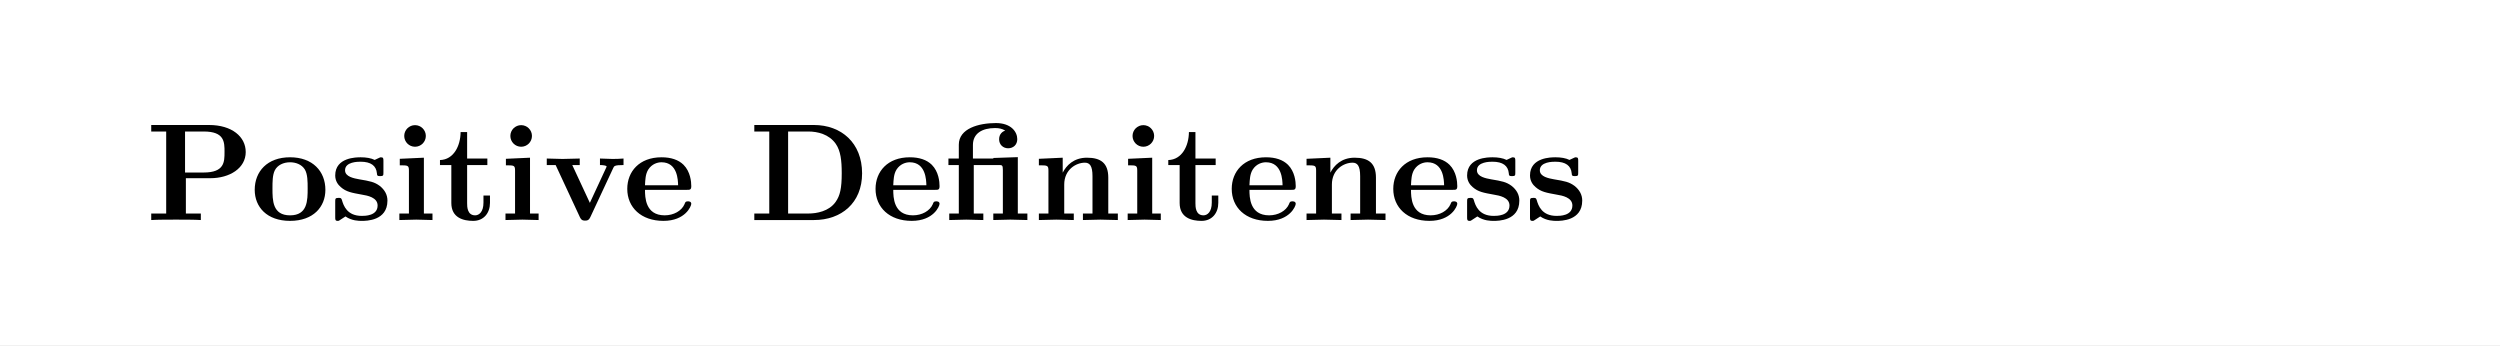
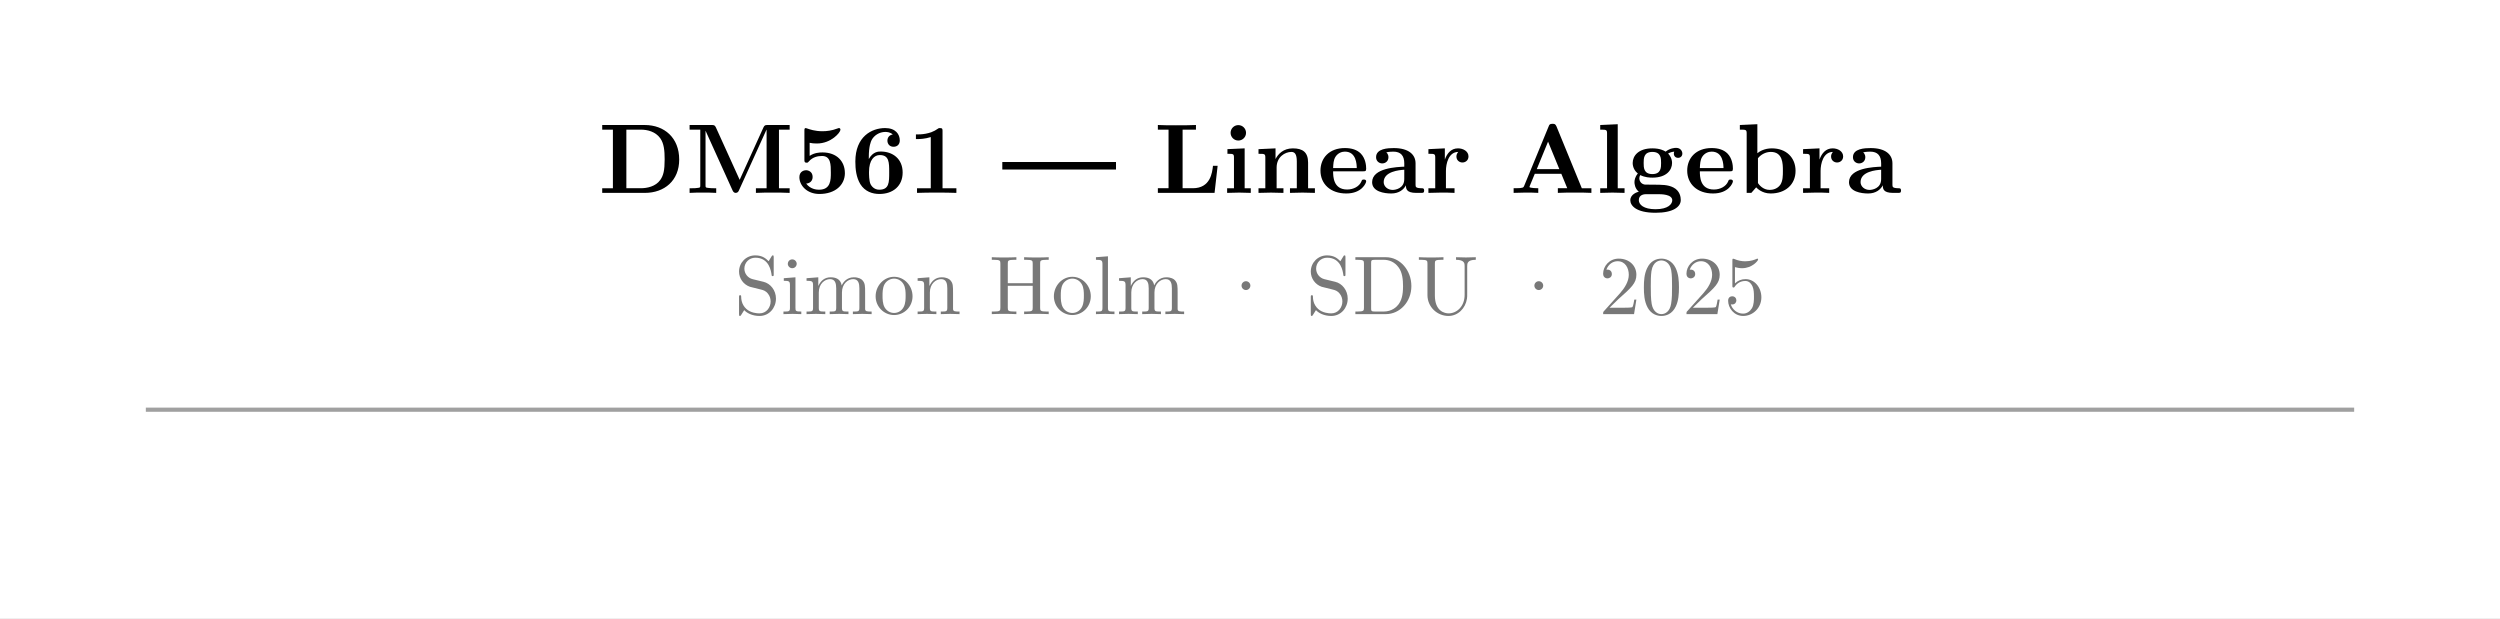
- <svg xmlns="http://www.w3.org/2000/svg" xmlns:xlink="http://www.w3.org/1999/xlink" class="typst-doc" viewBox="0 0 240 33.124" width="240pt" height="33.124pt">
-   <path class="typst-shape" fill="#ffffff" fill-rule="nonzero" d="M 0 0v 33.124 h 240 v -33.124 Z " />
+ <svg xmlns="http://www.w3.org/2000/svg" xmlns:xlink="http://www.w3.org/1999/xlink" class="typst-doc" viewBox="0 0 240 59.331" width="240pt" height="59.331pt">
+   <path class="typst-shape" fill="#ffffff" fill-rule="nonzero" d="M 0 0v 59.331 h 240 v -59.331 Z " />
  <g>
-     <g class="typst-group" transform="matrix(1 0 0 1 14 12)">
-       <g>
-         <g class="typst-text" transform="matrix(1 0 0 -1 0 9.1238)">
-           <use xlink:href="#gD78935F0ABC3515040E46176F46B4FAF" x="0" y="0" fill="#000000" fill-rule="nonzero" />
-           <use xlink:href="#g1EBF00F33F2477DCA484622F090718D3" x="10.028" y="0" fill="#000000" fill-rule="nonzero" />
-           <use xlink:href="#g8D15FB8190E5E4F9D2697A97E33A2998" x="17.676" y="0" fill="#000000" fill-rule="nonzero" />
-           <use xlink:href="#gAC381CA530D8EE1B115643ECCD9F52F5" x="23.714" y="0" fill="#000000" fill-rule="nonzero" />
-           <use xlink:href="#g674E322B37DAAAAEF86B1E80BFCBFC29" x="27.957" y="0" fill="#000000" fill-rule="nonzero" />
-           <use xlink:href="#gAC381CA530D8EE1B115643ECCD9F52F5" x="33.902" y="0" fill="#000000" fill-rule="nonzero" />
-           <use xlink:href="#g82074AC40279AB05DA66B56CEBEF6EC9" x="38.144" y="0" fill="#000000" fill-rule="nonzero" />
-           <use xlink:href="#gE1DF6C4A1434D1BE8BFBFE3566ADB2B9" x="45.792" y="0" fill="#000000" fill-rule="nonzero" />
-           <use xlink:href="#gCD53B073011ECD9D71447BE1B105B6D9" x="57.895" y="0" fill="#000000" fill-rule="nonzero" />
-           <use xlink:href="#gE1DF6C4A1434D1BE8BFBFE3566ADB2B9" x="69.626" y="0" fill="#000000" fill-rule="nonzero" />
-           <use xlink:href="#g1A37733319359DB4B2B6D76DEE432C38" x="76.635" y="0" fill="#000000" fill-rule="nonzero" />
-           <use xlink:href="#g6C2CFE733193669592C671CDD30C70F" x="85.133" y="0" fill="#000000" fill-rule="nonzero" />
-           <use xlink:href="#gAC381CA530D8EE1B115643ECCD9F52F5" x="93.632" y="0" fill="#000000" fill-rule="nonzero" />
-           <use xlink:href="#g674E322B37DAAAAEF86B1E80BFCBFC29" x="97.875" y="0" fill="#000000" fill-rule="nonzero" />
-           <use xlink:href="#gE1DF6C4A1434D1BE8BFBFE3566ADB2B9" x="103.82" y="0" fill="#000000" fill-rule="nonzero" />
-           <use xlink:href="#g6C2CFE733193669592C671CDD30C70F" x="110.829" y="0" fill="#000000" fill-rule="nonzero" />
-           <use xlink:href="#gE1DF6C4A1434D1BE8BFBFE3566ADB2B9" x="119.328" y="0" fill="#000000" fill-rule="nonzero" />
-           <use xlink:href="#g8D15FB8190E5E4F9D2697A97E33A2998" x="126.337" y="0" fill="#000000" fill-rule="nonzero" />
-           <use xlink:href="#g8D15FB8190E5E4F9D2697A97E33A2998" x="132.375" y="0" fill="#000000" fill-rule="nonzero" />
-         </g>
-       </g>
+     <g class="typst-text" transform="matrix(1 0 0 -1 57.4425 18.517)">
+       <use xlink:href="#g5D13AD39941B498CEDC06EBD0F70B8F2" x="0" y="0" fill="#000000" fill-rule="nonzero" />
+       <use xlink:href="#g240D68F3B7AF4973A4E6B3B4024367C7" x="8.379" y="0" fill="#000000" fill-rule="nonzero" />
+       <use xlink:href="#gC86E2D9E393312FD1F271EEB788D2978" x="18.753" y="0" fill="#000000" fill-rule="nonzero" />
+       <use xlink:href="#gDABEB0193C4672B0B04E48272B000AC1" x="24.215" y="0" fill="#000000" fill-rule="nonzero" />
+       <use xlink:href="#gE168FF92C92CCC07B47724EF62CFACCE" x="29.678" y="0" fill="#000000" fill-rule="nonzero" />
+       <use xlink:href="#g8EFD6AAE6D06C2AD11D2FDC436426696" x="38.779" y="0" fill="#000000" fill-rule="nonzero" />
+       <use xlink:href="#g43843BA5DBDED95BF7788E42306998A6" x="53.342" y="0" fill="#000000" fill-rule="nonzero" />
+       <use xlink:href="#g7EEFA4EF4A8E1B51F7FF3FDADB522CB5" x="59.916" y="0" fill="#000000" fill-rule="nonzero" />
+       <use xlink:href="#gFBCC6C9BAD7B5633F4FD59D2E6C896D4" x="62.947" y="0" fill="#000000" fill-rule="nonzero" />
+       <use xlink:href="#g373387FC08D0FADB0EB421231BF48F19" x="69.017" y="0" fill="#000000" fill-rule="nonzero" />
+       <use xlink:href="#gDEEB100C61B237A40D2BAF1BA8E56992" x="74.024" y="0" fill="#000000" fill-rule="nonzero" />
+       <use xlink:href="#gEA86C0299A26A2397F38B16262AB92AF" x="79.334" y="0" fill="#000000" fill-rule="nonzero" />
+       <use xlink:href="#gA1447EA321D480FB1041114404ECE694" x="87.476" y="0" fill="#000000" fill-rule="nonzero" />
+       <use xlink:href="#g6072586D101E36C88C2FE61D08BDE7ED" x="95.731" y="0" fill="#000000" fill-rule="nonzero" />
+       <use xlink:href="#gF36EA77ACFC0A0FDDB6D9F0877AA4A05" x="98.762" y="0" fill="#000000" fill-rule="nonzero" />
+       <use xlink:href="#g373387FC08D0FADB0EB421231BF48F19" x="104.224" y="0" fill="#000000" fill-rule="nonzero" />
+       <use xlink:href="#g1E1D17C3290AA982D6AE7C6102160DD2" x="109.231" y="0" fill="#000000" fill-rule="nonzero" />
+       <use xlink:href="#gEA86C0299A26A2397F38B16262AB92AF" x="115.301" y="0" fill="#000000" fill-rule="nonzero" />
+       <use xlink:href="#gDEEB100C61B237A40D2BAF1BA8E56992" x="119.804" y="0" fill="#000000" fill-rule="nonzero" />
    </g>
+     <g class="typst-text" transform="matrix(1 0 0 -1 70.5 30.156)">
+       <use xlink:href="#gC2FA9689F1A8A88644E6770FA558780E" x="0" y="0" fill="#787878" fill-rule="nonzero" />
+       <use xlink:href="#gA2E6FDCC04B48F69534D177C70D2725E" x="4.448" y="0" fill="#787878" fill-rule="nonzero" />
+       <use xlink:href="#g18944438FFE1E4B4DDABF154A6A49177" x="6.672" y="0" fill="#787878" fill-rule="nonzero" />
+       <use xlink:href="#g8577653153C95CD1440DDAAAA00AD810" x="13.336" y="0" fill="#787878" fill-rule="nonzero" />
+       <use xlink:href="#g11AFE4FF67A66904825062A4ABF70586" x="17.336" y="0" fill="#787878" fill-rule="nonzero" />
+       <use xlink:href="#g6275D0CA679A7CC69AC9C7F8AD7018D" x="24.448" y="0" fill="#787878" fill-rule="nonzero" />
+       <use xlink:href="#g8577653153C95CD1440DDAAAA00AD810" x="30.448" y="0" fill="#787878" fill-rule="nonzero" />
+       <use xlink:href="#gA7CF7CE29AACBA04C242774DEB5A64E8" x="34.448" y="0" fill="#787878" fill-rule="nonzero" />
+       <use xlink:href="#g18944438FFE1E4B4DDABF154A6A49177" x="36.672" y="0" fill="#787878" fill-rule="nonzero" />
+       <use xlink:href="#g55482B66D6D485EEE0201577892864A7" x="46" y="0" fill="#787878" fill-rule="nonzero" />
+       <use xlink:href="#gC2FA9689F1A8A88644E6770FA558780E" x="54.888" y="0" fill="#787878" fill-rule="nonzero" />
+       <use xlink:href="#gE69756FDFBC07A8F991B44DBD61D9CFB" x="59.336" y="0" fill="#787878" fill-rule="nonzero" />
+       <use xlink:href="#g12D20A93472E248340E9B0FB6C3BEAE2" x="65.448" y="0" fill="#787878" fill-rule="nonzero" />
+       <use xlink:href="#g55482B66D6D485EEE0201577892864A7" x="74.112" y="0" fill="#787878" fill-rule="nonzero" />
+       <use xlink:href="#gD732957BDA558C5C30EE7F4112DA50B0" x="83" y="0" fill="#787878" fill-rule="nonzero" />
+       <use xlink:href="#g36D8BF04758EEE8B2BD3658E1687701F" x="87" y="0" fill="#787878" fill-rule="nonzero" />
+       <use xlink:href="#gD732957BDA558C5C30EE7F4112DA50B0" x="91" y="0" fill="#787878" fill-rule="nonzero" />
+       <use xlink:href="#gF1CA63E495D27F82724D32B734D301F9" x="95" y="0" fill="#787878" fill-rule="nonzero" />
+     </g>
+     <path class="typst-shape" fill="none" stroke="#a0a0a0" stroke-width="0.4" stroke-linecap="butt" stroke-linejoin="miter" stroke-miterlimit="4" transform="matrix(1 0 0 1 14 39.331)" d="M 0 0h 212 " />
  </g>
  <defs id="glyph">
-     <symbol id="gD78935F0ABC3515040E46176F46B4FAF" overflow="visible">
-       <path d="M 0 0m 9.589 6.53 c 0 1.463 -1.317 2.594 -3.525 2.594 h -5.546 v -0.625 h 1.436 v -7.874 h -1.436 v -0.625 c 0.505 0.04 1.809 0.04 2.381 0.04 c 0.572 0 1.875 0 2.381 -0.04 v 0.625 h -1.436 v 3.392 h 2.354 c 1.849 0 3.392 0.958 3.392 2.514 Z m -2.035 0 c 0 -0.944 0 -1.968 -2.008 -1.968 h -1.782 v 3.937 h 1.796 c 1.995 0 1.995 -1.011 1.995 -1.968 Z " />
+     <symbol id="g5D13AD39941B498CEDC06EBD0F70B8F2" overflow="visible">
+       <path d="M 0 0m 7.761 3.201 c 0 2.09 -1.425 3.315 -3.306 3.315 h -4.085 v -0.446 h 1.026 v -5.624 h -1.026 v -0.446 h 4.094 c 1.871 0 3.297 1.169 3.297 3.201 Z m -1.397 0.01 c 0 -1.036 -0.114 -1.539 -0.418 -1.966 c -0.456 -0.646 -1.292 -0.798 -1.871 -0.798 h -1.387 v 5.624 h 1.387 c 0.627 0 1.415 -0.181 1.881 -0.846 c 0.333 -0.484 0.409 -1.13 0.409 -2.014 Z " />
    </symbol>
-     <symbol id="g1EBF00F33F2477DCA484622F090718D3" overflow="visible">
-       <path d="M 0 0m 7.209 2.899 c 0 1.782 -1.224 3.126 -3.392 3.126 c -2.181 0 -3.392 -1.357 -3.392 -3.126 c 0 -1.649 1.17 -2.979 3.392 -2.979 c 2.234 0 3.392 1.343 3.392 2.979 Z m -1.702 0.146 c 0 -1.157 0 -2.594 -1.689 -2.594 c -1.689 0 -1.689 1.436 -1.689 2.594 c 0 0.599 0 1.277 0.226 1.729 c 0.253 0.492 0.811 0.771 1.463 0.771 c 0.559 0 1.117 -0.213 1.41 -0.678 c 0.279 -0.452 0.279 -1.184 0.279 -1.822 Z " />
+     <symbol id="g240D68F3B7AF4973A4E6B3B4024367C7" overflow="visible">
+       <path d="M 0 0m 9.985 0 v 0.446 h -1.026 v 5.624 h 1.026 v 0.446 h -2.1 c -0.209 0 -0.313 0 -0.418 -0.237 l -2.28 -5.026 l -2.28 5.026 c -0.104 0.237 -0.209 0.237 -0.418 0.237 h -2.109 v -0.446 h 1.026 v -5.348 c 0 -0.209 -0.009 -0.219 -0.275 -0.247 c -0.228 -0.029 -0.247 -0.029 -0.513 -0.029 h -0.238 v -0.446 c 0.361 0.028 0.902 0.028 1.273 0.028 c 0.399 0 0.893 0 1.282 -0.028 v 0.446 h -0.237 c -0.171 0 -0.332 0.009 -0.503 0.029 c -0.276 0.028 -0.285 0.038 -0.285 0.247 v 5.225 h 0.01 l 2.584 -5.71 c 0.086 -0.19 0.2 -0.237 0.304 -0.237 c 0.19 0 0.266 0.142 0.304 0.228 l 2.65 5.842 h 0.01 v -5.624 h -1.026 v -0.446 c 0.342 0.028 1.225 0.028 1.615 0.028 c 0.389 0 1.283 0 1.625 -0.028 Z " />
    </symbol>
-     <symbol id="g8D15FB8190E5E4F9D2697A97E33A2998" overflow="visible">
-       <path d="M 0 0m 5.519 1.862 c 0 0.572 -0.266 1.037 -0.731 1.41 c -0.519 0.386 -0.944 0.465 -1.982 0.638 c -0.492 0.093 -1.357 0.239 -1.357 0.864 c 0 0.825 1.237 0.825 1.49 0.825 c 0.997 0 1.503 -0.386 1.569 -1.117 c 0.013 -0.2 0.027 -0.266 0.306 -0.266 c 0.319 0 0.319 0.067 0.319 0.372 v 1.064 c 0 0.253 0 0.372 -0.239 0.372 c -0.053 0 -0.08 0 -0.599 -0.253 c -0.346 0.173 -0.811 0.253 -1.343 0.253 c -0.399 0 -2.447 0 -2.447 -1.742 c 0 -0.532 0.266 -0.891 0.532 -1.117 c 0.532 -0.466 1.037 -0.545 2.061 -0.732 c 0.479 -0.08 1.476 -0.253 1.476 -1.037 c 0 -0.998 -1.224 -0.998 -1.516 -0.998 c -1.41 0 -1.756 0.971 -1.915 1.543 c -0.067 0.186 -0.133 0.186 -0.319 0.186 c -0.319 0 -0.319 -0.08 -0.319 -0.386 v -1.45 c 0 -0.253 0 -0.372 0.239 -0.372 c 0.093 0 0.12 0 0.399 0.2 l 0.346 0.226 c 0.612 -0.426 1.303 -0.426 1.569 -0.426 c 0.412 0 2.46 0 2.46 1.942 Z " />
+     <symbol id="gC86E2D9E393312FD1F271EEB788D2978" overflow="visible">
+       <path d="M 0 0m 4.912 1.909 c 0 1.093 -0.751 1.976 -2.156 1.976 c -0.276 0 -0.779 -0.029 -1.225 -0.332 v 1.254 c 0.266 -0.047 0.37 -0.066 0.693 -0.066 c 1.387 0 2.261 1.073 2.261 1.311 c 0 0.067 -0.019 0.171 -0.133 0.171 c -0.029 0 -0.038 0 -0.142 -0.038 c -0.542 -0.209 -1.045 -0.266 -1.454 -0.266 c -0.722 0 -1.225 0.181 -1.472 0.266 c -0.086 0.029 -0.095 0.038 -0.123 0.038 c -0.133 0 -0.133 -0.104 -0.133 -0.257 v -2.774 c 0 -0.171 0 -0.295 0.209 -0.295 c 0.123 0 0.142 0.038 0.209 0.114 c 0.37 0.437 0.883 0.532 1.273 0.532 c 0.846 0 0.846 -0.836 0.846 -1.596 c 0 -0.694 0 -1.643 -1.14 -1.643 c -0.228 0 -0.826 0.047 -1.226 0.589 c 0.342 0.019 0.618 0.247 0.618 0.637 c 0 0.503 -0.409 0.646 -0.636 0.646 c -0.143 0 -0.636 -0.086 -0.636 -0.665 c 0 -0.807 0.741 -1.615 1.919 -1.615 c 1.52 0 2.451 0.855 2.451 2.014 Z " />
    </symbol>
-     <symbol id="gAC381CA530D8EE1B115643ECCD9F52F5" overflow="visible">
-       <path d="M 0 0m 3.804 0 v 0.625 h -0.825 v 5.36 l -2.314 -0.106 v -0.625 c 0.785 0 0.878 0 0.878 -0.519 v -4.11 h -0.918 v -0.625 l 1.623 0.04 Z m -0.638 8.073 c 0 0.572 -0.466 1.037 -1.037 1.037 c -0.572 0 -1.037 -0.465 -1.037 -1.037 c 0 -0.572 0.466 -1.037 1.037 -1.037 c 0.572 0 1.037 0.465 1.037 1.037 Z " />
+     <symbol id="gDABEB0193C4672B0B04E48272B000AC1" overflow="visible">
+       <path d="M 0 0m 4.997 1.948 c 0 1.33 -0.959 2.023 -2.109 2.023 c -0.209 0 -0.741 0 -1.14 -0.722 v 0.181 c 0 1.083 0.2 1.492 0.266 1.634 c 0.228 0.446 0.741 0.788 1.32 0.788 c 0.171 0 0.494 -0.029 0.713 -0.247 c -0.342 -0.048 -0.513 -0.304 -0.513 -0.589 c 0 -0.323 0.218 -0.589 0.589 -0.589 c 0.371 0 0.599 0.247 0.599 0.608 c 0 0.589 -0.399 1.188 -1.406 1.188 c -1.292 0 -2.86 -0.817 -2.86 -3.211 c 0 -0.75 0.086 -1.51 0.475 -2.166 c 0.446 -0.722 1.169 -0.95 1.833 -0.95 c 1.321 0 2.232 0.779 2.232 2.052 Z m -1.292 0.019 c 0 -0.959 0 -1.662 -0.96 -1.662 c -0.494 0 -0.75 0.37 -0.826 0.523 c -0.152 0.304 -0.152 0.997 -0.152 1.169 c 0 1.188 0.513 1.634 1.036 1.634 c 0.902 0 0.902 -0.713 0.902 -1.663 Z " />
    </symbol>
-     <symbol id="g674E322B37DAAAAEF86B1E80BFCBFC29" overflow="visible">
-       <path d="M 0 0m 5.081 1.649 v 0.705 h -0.625 v -0.678 c 0 -0.904 -0.426 -1.224 -0.798 -1.224 c -0.771 0 -0.771 0.851 -0.771 1.157 v 3.671 h 1.942 v 0.625 h -1.942 v 2.54 h -0.625 c -0.013 -1.33 -0.665 -2.647 -1.982 -2.687 v -0.479 h 1.091 v -3.644 c 0 -1.423 1.157 -1.716 2.101 -1.716 c 1.011 0 1.609 0.758 1.609 1.729 Z " />
+     <symbol id="gE168FF92C92CCC07B47724EF62CFACCE" overflow="visible">
+       <path d="M 0 0m 4.693 0 v 0.446 h -1.33 v 5.472 c 0 0.209 0 0.304 -0.247 0.304 c -0.105 0 -0.124 0 -0.209 -0.067 c -0.731 -0.541 -1.71 -0.541 -1.909 -0.541 h -0.19 v -0.447 h 0.19 c 0.152 0 0.674 0.01 1.235 0.19 v -4.912 h -1.32 v -0.446 c 0.418 0.028 1.425 0.028 1.891 0.028 c 0.465 0 1.473 0 1.89 -0.028 Z " />
    </symbol>
-     <symbol id="g82074AC40279AB05DA66B56CEBEF6EC9" overflow="visible">
-       <path d="M 0 0m 7.714 5.28 v 0.625 c -0.332 -0.027 -0.718 -0.04 -1.051 -0.04 l -1.21 0.04 v -0.625 c 0.253 0 0.638 -0.04 0.638 -0.146 c 0 0 0 -0.027 -0.066 -0.16 l -1.543 -3.325 l -1.689 3.631 h 0.718 v 0.625 l -1.649 -0.04 l -1.516 0.04 v -0.625 h 0.851 l 2.327 -5.001 c 0.16 -0.333 0.332 -0.333 0.505 -0.333 c 0.226 0 0.359 0.04 0.492 0.319 l 2.208 4.735 c 0.08 0.186 0.133 0.279 0.984 0.279 Z " />
+     <symbol id="g8EFD6AAE6D06C2AD11D2FDC436426696" overflow="visible">
+       <path d="M 0 0m 10.915 2.242 v 0.722 h -10.915 v -0.722 Z " />
    </symbol>
-     <symbol id="gE1DF6C4A1434D1BE8BFBFE3566ADB2B9" overflow="visible">
-       <path d="M 0 0m 6.57 1.556 c 0 0.239 -0.253 0.239 -0.319 0.239 c -0.226 0 -0.253 -0.066 -0.332 -0.279 c -0.279 -0.638 -1.037 -1.064 -1.902 -1.064 c -1.875 0 -1.889 1.769 -1.889 2.447 h 4.017 c 0.293 0 0.426 0 0.426 0.359 c 0 0.412 -0.08 1.383 -0.745 2.048 c -0.492 0.479 -1.197 0.718 -2.115 0.718 c -2.128 0 -3.285 -1.37 -3.285 -3.032 c 0 -1.782 1.33 -3.072 3.471 -3.072 c 2.101 0 2.673 1.41 2.673 1.636 Z m -1.264 1.782 h -3.179 c 0.027 0.519 0.04 1.077 0.319 1.516 c 0.346 0.532 0.878 0.692 1.264 0.692 c 1.556 0 1.583 -1.742 1.596 -2.208 Z " />
+     <symbol id="g43843BA5DBDED95BF7788E42306998A6" overflow="visible">
+       <path d="M 0 0m 6.109 2.603 h -0.447 c -0.076 -0.655 -0.237 -2.156 -1.938 -2.156 h -0.979 v 5.624 h 1.282 v 0.446 c -0.418 -0.029 -1.454 -0.029 -1.919 -0.029 c -0.418 0 -1.377 0 -1.738 0.029 v -0.446 h 1.026 v -5.624 h -1.026 v -0.446 h 5.443 Z " />
    </symbol>
-     <symbol id="gCD53B073011ECD9D71447BE1B105B6D9" overflow="visible">
-       <path d="M 0 0m 10.866 4.482 c 0 2.926 -1.995 4.642 -4.628 4.642 h -5.719 v -0.625 h 1.436 v -7.874 h -1.436 v -0.625 h 5.732 c 2.62 0 4.615 1.636 4.615 4.482 Z m -1.955 0.013 c 0 -1.45 -0.16 -2.155 -0.585 -2.753 c -0.638 -0.904 -1.809 -1.117 -2.62 -1.117 h -1.942 v 7.874 h 1.942 c 0.878 0 1.982 -0.253 2.633 -1.184 c 0.465 -0.678 0.572 -1.583 0.572 -2.82 Z " />
+     <symbol id="g7EEFA4EF4A8E1B51F7FF3FDADB522CB5" overflow="visible">
+       <path d="M 0 0m 2.717 0 v 0.446 h -0.589 v 3.829 l -1.653 -0.076 v -0.447 c 0.56 0 0.627 0 0.627 -0.37 v -2.936 h -0.656 v -0.446 l 1.159 0.028 Z m -0.456 5.766 c 0 0.408 -0.332 0.741 -0.741 0.741 c -0.409 0 -0.741 -0.332 -0.741 -0.741 c 0 -0.409 0.332 -0.741 0.741 -0.741 c 0.408 0 0.741 0.332 0.741 0.741 Z " />
    </symbol>
-     <symbol id="g1A37733319359DB4B2B6D76DEE432C38" overflow="visible">
-       <path d="M 0 0m 7.993 0 v 0.625 h -0.918 v 5.413 l -2.341 -0.08 l -0.013 -0.053 h -1.955 v 1.303 c 0 1.117 0.904 1.623 2.128 1.623 c 0.386 0 0.665 -0.066 0.971 -0.239 c -0.226 -0.08 -0.585 -0.306 -0.585 -0.838 c 0 -0.519 0.386 -0.865 0.865 -0.865 c 0.492 0 0.878 0.332 0.878 0.878 c 0 0.692 -0.585 1.543 -2.048 1.543 c -1.649 0 -3.564 -0.519 -3.564 -2.075 v -1.33 h -0.997 v -0.625 h 0.997 v -4.655 h -0.918 v -0.625 l 1.636 0.04 l 1.636 -0.04 v 0.625 h -0.918 v 4.655 h 2.394 c 0.319 0 0.399 0 0.399 -0.465 v -4.189 h -0.918 v -0.625 l 1.636 0.04 Z " />
+     <symbol id="gFBCC6C9BAD7B5633F4FD59D2E6C896D4" overflow="visible">
+       <path d="M 0 0m 5.842 0 v 0.446 h -0.655 v 2.46 c 0 0.997 -0.513 1.368 -1.463 1.368 c -0.912 0 -1.416 -0.542 -1.663 -1.026 v 1.026 l -1.634 -0.076 v -0.447 c 0.589 0 0.655 0 0.655 -0.37 v -2.936 h -0.655 v -0.446 l 1.197 0.028 l 1.197 -0.028 v 0.446 h -0.655 v 1.986 c 0 1.036 0.817 1.501 1.415 1.501 c 0.323 0 0.523 -0.2 0.523 -0.921 v -2.565 h -0.656 v -0.446 l 1.197 0.028 Z " />
    </symbol>
-     <symbol id="g6C2CFE733193669592C671CDD30C70F" overflow="visible">
-       <path d="M 0 0m 8.18 0 v 0.625 h -0.918 v 3.445 c 0 1.397 -0.718 1.915 -2.048 1.915 c -1.277 0 -1.982 -0.758 -2.327 -1.436 v 1.436 l -2.288 -0.106 v -0.625 c 0.825 0 0.918 0 0.918 -0.519 v -4.11 h -0.918 v -0.625 l 1.676 0.04 l 1.676 -0.04 v 0.625 h -0.918 v 2.78 c 0 1.45 1.144 2.101 1.982 2.101 c 0.452 0 0.731 -0.279 0.731 -1.29 v -3.591 h -0.918 v -0.625 l 1.676 0.04 Z " />
+     <symbol id="g373387FC08D0FADB0EB421231BF48F19" overflow="visible">
+       <path d="M 0 0m 4.693 1.111 c 0 0.171 -0.181 0.171 -0.228 0.171 c -0.161 0 -0.181 -0.047 -0.237 -0.199 c -0.2 -0.456 -0.741 -0.76 -1.359 -0.76 c -1.339 0 -1.349 1.264 -1.349 1.748 h 2.869 c 0.209 0 0.304 0 0.304 0.257 c 0 0.295 -0.057 0.988 -0.532 1.463 c -0.351 0.342 -0.855 0.513 -1.51 0.513 c -1.52 0 -2.346 -0.978 -2.346 -2.166 c 0 -1.273 0.95 -2.195 2.479 -2.195 c 1.501 0 1.909 1.007 1.909 1.169 Z m -0.902 1.273 h -2.271 c 0.019 0.37 0.028 0.769 0.228 1.083 c 0.247 0.38 0.627 0.494 0.902 0.494 c 1.111 0 1.131 -1.244 1.14 -1.577 Z " />
+     </symbol>
+     <symbol id="gDEEB100C61B237A40D2BAF1BA8E56992" overflow="visible">
+       <path d="M 0 0m 5.253 0.228 c 0 0.218 -0.124 0.218 -0.247 0.218 c -0.579 0.009 -0.579 0.133 -0.579 0.351 v 2.042 c 0 0.846 -0.675 1.463 -2.09 1.463 c -0.541 0 -1.7 -0.038 -1.7 -0.874 c 0 -0.418 0.332 -0.599 0.589 -0.599 c 0.294 0 0.598 0.2 0.598 0.599 c 0 0.285 -0.18 0.447 -0.209 0.466 c 0.266 0.057 0.57 0.066 0.684 0.066 c 0.712 0 1.045 -0.399 1.045 -1.121 v -0.323 c -0.674 -0.029 -3.087 -0.114 -3.087 -1.491 c 0 -0.912 1.178 -1.083 1.833 -1.083 c 0.76 0 1.206 0.389 1.415 0.788 c 0 -0.294 0 -0.731 0.988 -0.731 h 0.456 c 0.19 0 0.304 0 0.304 0.228 Z m -1.91 1.093 c 0 -0.912 -0.874 -1.036 -1.111 -1.036 c -0.484 0 -0.864 0.333 -0.864 0.75 c 0 1.026 1.501 1.159 1.976 1.187 Z " />
+     </symbol>
+     <symbol id="gEA86C0299A26A2397F38B16262AB92AF" overflow="visible">
+       <path d="M 0 0m 4.199 3.496 c 0 0.503 -0.513 0.779 -1.007 0.779 c -0.665 0 -1.045 -0.475 -1.264 -1.074 v 1.074 l -1.577 -0.076 v -0.447 c 0.589 0 0.655 0 0.655 -0.37 v -2.936 h -0.655 v -0.446 l 1.197 0.028 c 0.361 0 0.969 0 1.311 -0.028 v 0.446 h -0.826 v 1.663 c 0 0.665 0.237 1.824 1.188 1.824 c 0 0 -0.181 -0.161 -0.181 -0.437 c 0 -0.389 0.304 -0.579 0.579 -0.579 c 0.276 0 0.579 0.2 0.579 0.579 Z " />
+     </symbol>
+     <symbol id="gA1447EA321D480FB1041114404ECE694" overflow="visible">
+       <path d="M 0 0m 7.856 0 v 0.446 h -0.921 l -2.432 5.938 c -0.104 0.247 -0.219 0.247 -0.38 0.247 c -0.266 0 -0.304 -0.076 -0.37 -0.247 l -2.356 -5.719 c -0.057 -0.142 -0.086 -0.218 -0.807 -0.218 h -0.2 v -0.446 l 1.111 0.028 c 0.37 0 0.902 0 1.254 -0.028 v 0.446 c 0 0 -0.846 0 -0.846 0.124 l 0.038 0.114 l 0.475 1.149 h 2.546 l 0.57 -1.387 h -0.903 v -0.446 c 0.361 0.028 1.264 0.028 1.672 0.028 c 0.38 0 1.216 0 1.549 -0.028 Z m -3.078 2.28 h -2.166 l 1.083 2.641 Z " />
+     </symbol>
+     <symbol id="g6072586D101E36C88C2FE61D08BDE7ED" overflow="visible">
+       <path d="M 0 0m 2.784 0 v 0.446 h -0.655 v 6.146 l -1.682 -0.076 v -0.446 c 0.589 0 0.656 0 0.656 -0.371 v -5.253 h -0.656 v -0.446 l 1.169 0.028 Z " />
+     </symbol>
+     <symbol id="gF36EA77ACFC0A0FDDB6D9F0877AA4A05" overflow="visible">
+       <path d="M 0 0m 5.301 3.771 c 0 0.218 -0.161 0.551 -0.598 0.551 c -0.142 0 -0.589 -0.029 -1.007 -0.361 c -0.171 0.114 -0.57 0.314 -1.273 0.314 c -1.368 0 -1.89 -0.741 -1.89 -1.406 c 0 -0.39 0.19 -0.779 0.494 -0.998 c -0.266 -0.332 -0.323 -0.646 -0.323 -0.845 c 0 -0.143 0.038 -0.608 0.418 -0.912 c -0.123 -0.028 -0.817 -0.228 -0.817 -0.826 c 0 -0.484 0.523 -1.197 2.422 -1.197 c 1.682 0 2.422 0.56 2.422 1.225 c 0 0.285 -0.076 0.883 -0.712 1.206 c -0.532 0.266 -1.102 0.266 -2.014 0.266 c -0.247 0 -0.684 0 -0.731 0.01 c -0.418 0.067 -0.523 0.427 -0.523 0.599 c 0 0.095 0.038 0.237 0.095 0.313 c 0.437 -0.228 0.921 -0.247 1.159 -0.247 c 1.368 0 1.89 0.741 1.89 1.406 c 0 0.446 -0.237 0.76 -0.38 0.912 c 0.285 0.152 0.485 0.171 0.589 0.181 c -0.019 -0.048 -0.038 -0.133 -0.038 -0.19 c 0 -0.237 0.161 -0.408 0.409 -0.408 c 0.247 0 0.408 0.181 0.408 0.408 Z m -2.042 -0.902 c 0 -0.427 0 -1.064 -0.836 -1.064 c -0.836 0 -0.836 0.636 -0.836 1.064 c 0 0.427 0 1.064 0.836 1.064 c 0.836 0 0.836 -0.636 0.836 -1.064 Z m 1.073 -3.582 c 0 -0.342 -0.37 -0.855 -1.605 -0.855 c -1.14 0 -1.605 0.437 -1.605 0.874 c 0 0.57 0.599 0.57 0.732 0.57 h 1.111 c 0.294 0 1.368 0 1.368 -0.589 Z " />
+     </symbol>
+     <symbol id="g1E1D17C3290AA982D6AE7C6102160DD2" overflow="visible">
+       <path d="M 0 0m 5.7 2.119 c 0 1.264 -0.893 2.156 -2.271 2.156 c -0.694 0 -1.169 -0.276 -1.396 -0.466 v 2.784 l -1.681 -0.076 v -0.446 c 0.589 0 0.655 0 0.655 -0.371 v -5.7 h 0.446 c 0.152 0.18 0.314 0.351 0.466 0.532 c 0.076 -0.076 0.542 -0.589 1.387 -0.589 c 1.415 0 2.394 0.855 2.394 2.175 Z m -1.216 0 c 0 -0.447 0 -0.969 -0.247 -1.339 c -0.276 -0.39 -0.713 -0.494 -1.016 -0.494 c -0.665 0 -1.036 0.513 -1.131 0.655 v 2.384 c 0.257 0.332 0.713 0.608 1.235 0.608 c 1.159 0 1.159 -1.149 1.159 -1.814 Z " />
+     </symbol>
+     <symbol id="gC2FA9689F1A8A88644E6770FA558780E" overflow="visible">
+       <path d="M 0 0m 3.992 1.488 c 0 0.8 -0.528 1.456 -1.2 1.616 l -1.024 0.248 c -0.496 0.12 -0.808 0.552 -0.808 1.016 c 0 0.56 0.432 1.048 1.056 1.048 c 1.336 0 1.512 -1.312 1.56 -1.672 c 0.008 -0.048 0.008 -0.096 0.096 -0.096 c 0.104 0 0.104 0.04 0.104 0.192 v 1.608 c 0 0.136 0 0.192 -0.088 0.192 c -0.056 0 -0.064 -0.008 -0.12 -0.104 l -0.28 -0.456 c -0.24 0.232 -0.568 0.56 -1.28 0.56 c -0.888 0 -1.56 -0.704 -1.56 -1.552 c 0 -0.664 0.424 -1.248 1.048 -1.464 c 0.088 -0.032 0.496 -0.128 1.056 -0.264 c 0.216 -0.056 0.456 -0.112 0.68 -0.408 c 0.168 -0.208 0.248 -0.472 0.248 -0.736 c 0 -0.568 -0.4 -1.144 -1.072 -1.144 c -0.232 0 -0.84 0.04 -1.264 0.432 c -0.464 0.432 -0.488 0.944 -0.496 1.232 c -0.008 0.08 -0.072 0.08 -0.096 0.08 c -0.104 0 -0.104 -0.056 -0.104 -0.2 v -1.6 c 0 -0.136 0 -0.192 0.088 -0.192 c 0.056 0 0.064 0.016 0.12 0.104 c 0 0 0.024 0.032 0.288 0.456 c 0.248 -0.272 0.76 -0.56 1.472 -0.56 c 0.936 0 1.576 0.784 1.576 1.664 Z " />
+     </symbol>
+     <symbol id="gA2E6FDCC04B48F69534D177C70D2725E" overflow="visible">
+       <path d="M 0 0m 1.976 0 v 0.248 c -0.528 0 -0.56 0.04 -0.56 0.352 v 2.936 l -1.12 -0.088 v -0.248 c 0.52 0 0.592 -0.048 0.592 -0.44 v -2.152 c 0 -0.36 -0.088 -0.36 -0.624 -0.36 v -0.248 l 0.88 0.024 c 0.28 0 0.56 -0.016 0.832 -0.024 Z m -0.44 4.832 c 0 0.216 -0.184 0.424 -0.424 0.424 c -0.272 0 -0.432 -0.224 -0.432 -0.424 c 0 -0.216 0.184 -0.424 0.424 -0.424 c 0.272 0 0.432 0.224 0.432 0.424 Z " />
+     </symbol>
+     <symbol id="g18944438FFE1E4B4DDABF154A6A49177" overflow="visible">
+       <path d="M 0 0m 6.504 0 v 0.248 c -0.416 0 -0.616 0 -0.624 0.24 v 1.528 c 0 0.688 0 0.936 -0.248 1.224 c -0.112 0.136 -0.376 0.296 -0.84 0.296 c -0.672 0 -1.024 -0.48 -1.16 -0.784 c -0.112 0.696 -0.704 0.784 -1.064 0.784 c -0.584 0 -0.96 -0.344 -1.184 -0.84 v 0.84 l -1.128 -0.088 v -0.248 c 0.56 0 0.624 -0.056 0.624 -0.448 v -2.144 c 0 -0.36 -0.088 -0.36 -0.624 -0.36 v -0.248 l 0.904 0.024 l 0.896 -0.024 v 0.248 c -0.536 0 -0.624 0 -0.624 0.36 v 1.472 c 0 0.832 0.568 1.28 1.08 1.28 c 0.504 0 0.592 -0.432 0.592 -0.888 v -1.864 c 0 -0.36 -0.088 -0.36 -0.624 -0.36 v -0.248 l 0.904 0.024 l 0.896 -0.024 v 0.248 c -0.536 0 -0.624 0 -0.624 0.36 v 1.472 c 0 0.832 0.568 1.28 1.08 1.28 c 0.504 0 0.592 -0.432 0.592 -0.888 v -1.864 c 0 -0.36 -0.088 -0.36 -0.624 -0.36 v -0.248 l 0.904 0.024 Z " />
+     </symbol>
+     <symbol id="g8577653153C95CD1440DDAAAA00AD810" overflow="visible">
+       <path d="M 0 0m 3.768 1.712 c 0 1.024 -0.8 1.872 -1.768 1.872 c -1 0 -1.776 -0.872 -1.776 -1.872 c 0 -1.032 0.832 -1.8 1.768 -1.8 c 0.968 0 1.776 0.784 1.776 1.8 Z m -0.664 0.064 c 0 -0.288 0 -0.72 -0.176 -1.072 c -0.176 -0.36 -0.528 -0.592 -0.928 -0.592 c -0.344 0 -0.696 0.168 -0.912 0.536 c -0.2 0.352 -0.2 0.84 -0.2 1.128 c 0 0.312 0 0.744 0.192 1.096 c 0.216 0.368 0.592 0.536 0.912 0.536 c 0.352 0 0.696 -0.176 0.904 -0.52 c 0.208 -0.344 0.208 -0.808 0.208 -1.112 Z " />
+     </symbol>
+     <symbol id="g11AFE4FF67A66904825062A4ABF70586" overflow="visible">
+       <path d="M 0 0m 4.28 0 v 0.248 c -0.416 0 -0.616 0 -0.624 0.24 v 1.528 c 0 0.688 0 0.936 -0.248 1.224 c -0.112 0.136 -0.376 0.296 -0.84 0.296 c -0.584 0 -0.96 -0.344 -1.184 -0.84 v 0.84 l -1.128 -0.088 v -0.248 c 0.56 0 0.624 -0.056 0.624 -0.448 v -2.144 c 0 -0.36 -0.088 -0.36 -0.624 -0.36 v -0.248 l 0.904 0.024 l 0.896 -0.024 v 0.248 c -0.536 0 -0.624 0 -0.624 0.36 v 1.472 c 0 0.832 0.568 1.28 1.08 1.28 c 0.504 0 0.592 -0.432 0.592 -0.888 v -1.864 c 0 -0.36 -0.088 -0.36 -0.624 -0.36 v -0.248 l 0.904 0.024 Z " />
+     </symbol>
+     <symbol id="g6275D0CA679A7CC69AC9C7F8AD7018D" overflow="visible">
+       <path d="M 0 0m 5.728 0 v 0.248 h -0.192 c -0.616 0 -0.632 0.088 -0.632 0.376 v 4.216 c 0 0.288 0.016 0.376 0.632 0.376 h 0.192 v 0.248 c -0.28 -0.024 -0.872 -0.024 -1.176 -0.024 c -0.304 0 -0.904 0 -1.184 0.024 v -0.248 h 0.192 c 0.616 0 0.632 -0.088 0.632 -0.376 v -1.872 h -2.392 v 1.872 c 0 0.288 0.016 0.376 0.632 0.376 h 0.192 v 0.248 c -0.28 -0.024 -0.872 -0.024 -1.176 -0.024 c -0.304 0 -0.904 0 -1.184 0.024 v -0.248 h 0.192 c 0.616 0 0.632 -0.088 0.632 -0.376 v -4.216 c 0 -0.288 -0.016 -0.376 -0.632 -0.376 h -0.192 v -0.248 c 0.28 0.024 0.872 0.024 1.176 0.024 c 0.304 0 0.904 0 1.184 -0.024 v 0.248 h -0.192 c -0.616 0 -0.632 0.088 -0.632 0.376 v 2.096 h 2.392 v -2.096 c 0 -0.288 -0.016 -0.376 -0.632 -0.376 h -0.192 v -0.248 c 0.28 0.024 0.872 0.024 1.176 0.024 c 0.304 0 0.904 0 1.184 -0.024 Z " />
+     </symbol>
+     <symbol id="gA7CF7CE29AACBA04C242774DEB5A64E8" overflow="visible">
+       <path d="M 0 0m 2.04 0 v 0.248 c -0.536 0 -0.624 0 -0.624 0.36 v 4.944 l -1.152 -0.088 v -0.248 c 0.56 0 0.624 -0.056 0.624 -0.448 v -4.16 c 0 -0.36 -0.088 -0.36 -0.624 -0.36 v -0.248 l 0.888 0.024 Z " />
+     </symbol>
+     <symbol id="g55482B66D6D485EEE0201577892864A7" overflow="visible">
+       <path d="M 0 0m 3.536 2.736 c 0 0.232 -0.192 0.424 -0.424 0.424 c -0.232 0 -0.424 -0.192 -0.424 -0.424 c 0 -0.232 0.192 -0.424 0.424 -0.424 c 0.232 0 0.424 0.192 0.424 0.424 Z " />
+     </symbol>
+     <symbol id="gE69756FDFBC07A8F991B44DBD61D9CFB" overflow="visible">
+       <path d="M 0 0m 5.656 2.688 c 0 1.52 -1.08 2.776 -2.448 2.776 h -2.928 v -0.248 h 0.192 c 0.616 0 0.632 -0.088 0.632 -0.376 v -4.216 c 0 -0.288 -0.016 -0.376 -0.632 -0.376 h -0.192 v -0.248 h 2.928 c 1.344 0 2.448 1.184 2.448 2.688 Z m -0.8 0 c 0 -0.888 -0.152 -1.368 -0.44 -1.76 c -0.16 -0.216 -0.616 -0.68 -1.424 -0.68 h -0.808 c -0.376 0 -0.392 0.056 -0.392 0.32 v 4.328 c 0 0.264 0.016 0.32 0.392 0.32 h 0.8 c 0.496 0 1.048 -0.176 1.456 -0.744 c 0.344 -0.472 0.416 -1.16 0.416 -1.784 Z " />
+     </symbol>
+     <symbol id="g12D20A93472E248340E9B0FB6C3BEAE2" overflow="visible">
+       <path d="M 0 0m 5.728 5.216 v 0.248 l -0.944 -0.024 l -0.952 0.024 v -0.248 c 0.824 0 0.824 -0.376 0.824 -0.592 v -2.776 c 0 -1.136 -0.776 -1.776 -1.536 -1.776 c -0.376 0 -1.32 0.2 -1.32 1.72 v 3.048 c 0 0.288 0.016 0.376 0.632 0.376 h 0.192 v 0.248 c -0.28 -0.024 -0.872 -0.024 -1.176 -0.024 c -0.304 0 -0.904 0 -1.184 0.024 v -0.248 h 0.192 c 0.616 0 0.632 -0.088 0.632 -0.376 v -3.016 c 0 -1.128 0.928 -2 2.016 -2 c 0.92 0 1.64 0.744 1.776 1.656 c 0.024 0.16 0.024 0.232 0.024 0.552 v 2.56 c 0 0.264 0 0.624 0.824 0.624 Z " />
+     </symbol>
+     <symbol id="gD732957BDA558C5C30EE7F4112DA50B0" overflow="visible">
+       <path d="M 0 0m 3.592 1.392 h -0.2 c -0.04 -0.24 -0.096 -0.592 -0.176 -0.712 c -0.056 -0.064 -0.584 -0.064 -0.76 -0.064 h -1.44 l 0.848 0.824 c 1.248 1.104 1.728 1.536 1.728 2.336 c 0 0.912 -0.72 1.552 -1.696 1.552 c -0.904 0 -1.496 -0.736 -1.496 -1.448 c 0 -0.448 0.4 -0.448 0.424 -0.448 c 0.136 0 0.416 0.096 0.416 0.424 c 0 0.208 -0.144 0.416 -0.424 0.416 c -0.064 0 -0.08 0 -0.104 -0.008 c 0.184 0.52 0.616 0.816 1.08 0.816 c 0.728 0 1.072 -0.648 1.072 -1.304 c 0 -0.64 -0.4 -1.272 -0.84 -1.768 l -1.536 -1.712 c -0.088 -0.088 -0.088 -0.104 -0.088 -0.296 h 2.968 Z " />
+     </symbol>
+     <symbol id="g36D8BF04758EEE8B2BD3658E1687701F" overflow="visible">
+       <path d="M 0 0m 3.68 2.56 c 0 0.64 -0.04 1.28 -0.32 1.872 c -0.368 0.768 -1.024 0.896 -1.36 0.896 c -0.48 0 -1.064 -0.208 -1.392 -0.952 c -0.256 -0.552 -0.296 -1.176 -0.296 -1.816 c 0 -0.6 0.032 -1.32 0.36 -1.928 c 0.344 -0.648 0.928 -0.808 1.32 -0.808 c 0.432 0 1.04 0.168 1.392 0.928 c 0.256 0.552 0.296 1.176 0.296 1.808 Z m -0.664 0.096 c 0 -0.6 0 -1.144 -0.088 -1.656 c -0.12 -0.76 -0.576 -1 -0.936 -1 c -0.312 0 -0.784 0.2 -0.928 0.968 c -0.088 0.48 -0.088 1.216 -0.088 1.688 c 0 0.512 0 1.04 0.064 1.472 c 0.152 0.952 0.752 1.024 0.952 1.024 c 0.264 0 0.792 -0.144 0.944 -0.936 c 0.08 -0.448 0.08 -1.056 0.08 -1.56 Z " />
+     </symbol>
+     <symbol id="gF1CA63E495D27F82724D32B734D301F9" overflow="visible">
+       <path d="M 0 0m 3.592 1.608 c 0 0.952 -0.656 1.752 -1.52 1.752 c -0.384 0 -0.728 -0.128 -1.016 -0.408 v 1.56 c 0.16 -0.048 0.424 -0.104 0.68 -0.104 c 0.984 0 1.544 0.728 1.544 0.832 c 0 0.048 -0.024 0.088 -0.08 0.088 c 0 0 -0.024 0 -0.064 -0.024 c -0.16 -0.072 -0.552 -0.232 -1.088 -0.232 c -0.32 0 -0.688 0.056 -1.064 0.224 c -0.064 0.024 -0.096 0.024 -0.096 0.024 c -0.08 0 -0.08 -0.064 -0.08 -0.192 v -2.368 c 0 -0.144 0 -0.208 0.112 -0.208 c 0.056 0 0.072 0.024 0.104 0.072 c 0.088 0.128 0.384 0.56 1.032 0.56 c 0.416 0 0.616 -0.368 0.68 -0.512 c 0.128 -0.296 0.144 -0.608 0.144 -1.008 c 0 -0.28 0 -0.76 -0.192 -1.096 c -0.192 -0.312 -0.488 -0.52 -0.856 -0.52 c -0.584 0 -1.04 0.424 -1.176 0.896 c 0.024 -0.008 0.048 -0.016 0.136 -0.016 c 0.264 0 0.4 0.2 0.4 0.392 c 0 0.192 -0.136 0.392 -0.4 0.392 c -0.112 0 -0.392 -0.056 -0.392 -0.424 c 0 -0.688 0.552 -1.464 1.448 -1.464 c 0.928 0 1.744 0.768 1.744 1.784 Z " />
    </symbol>
  </defs>
</svg>
